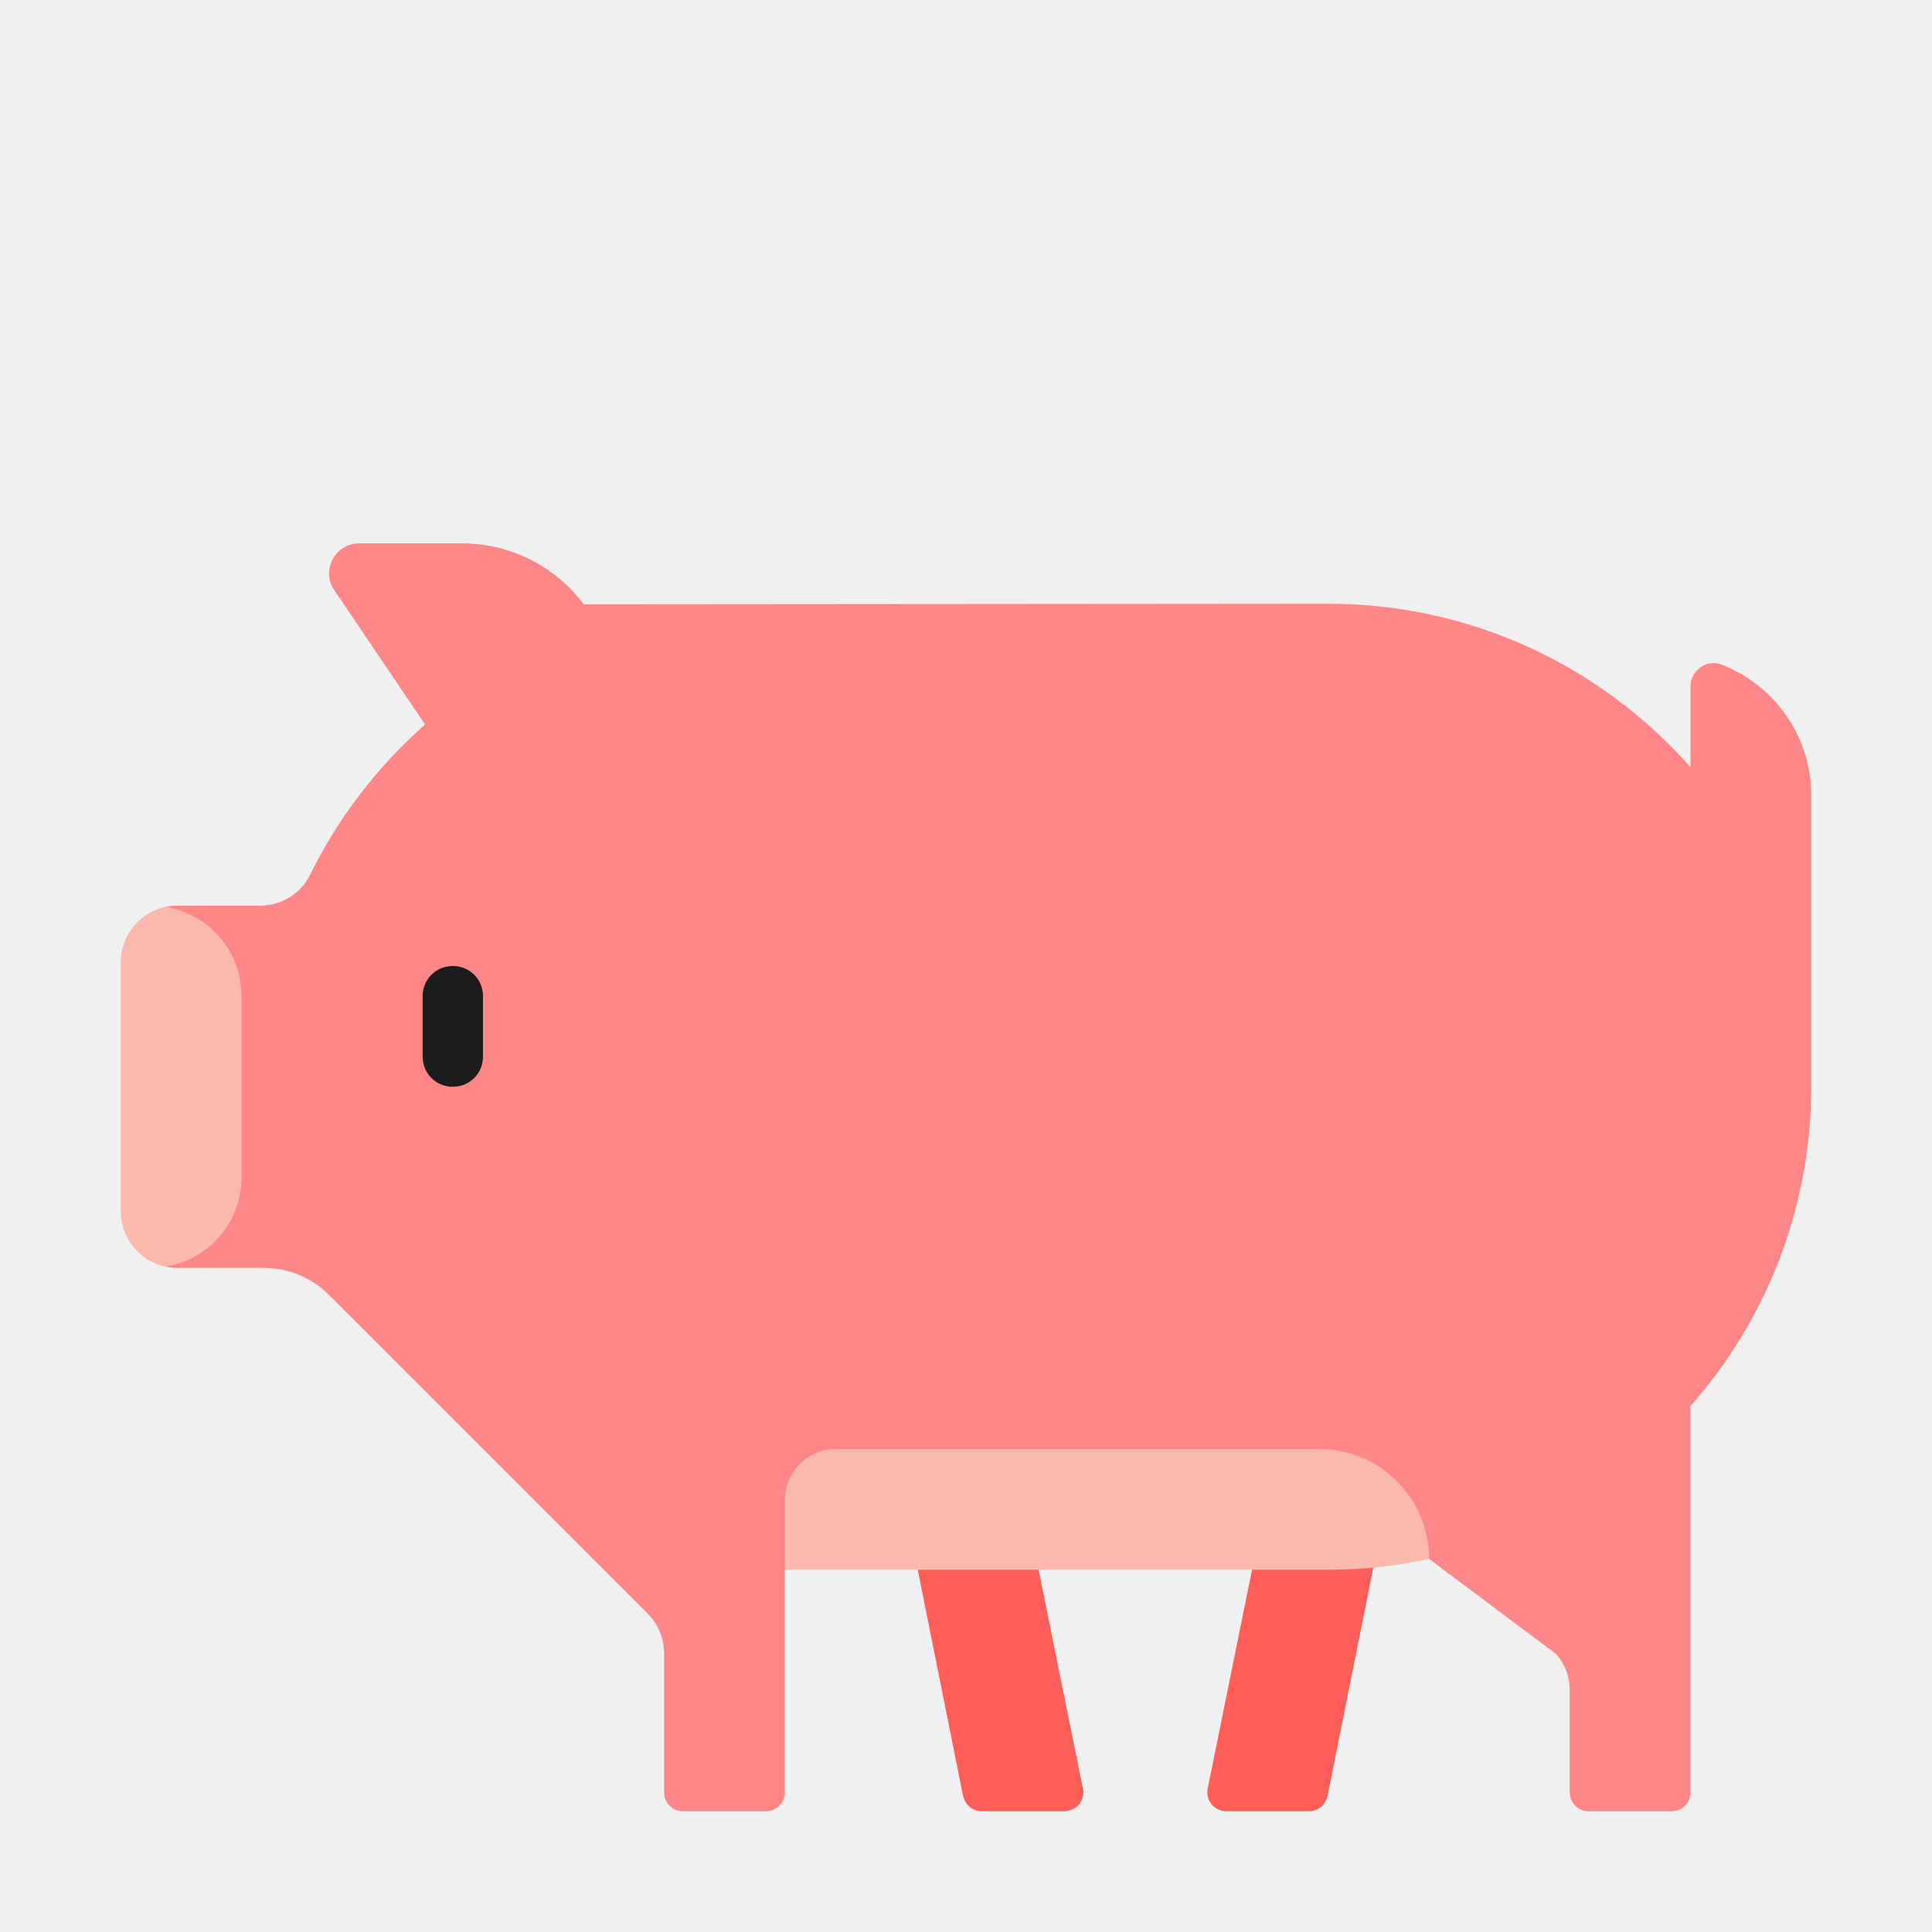
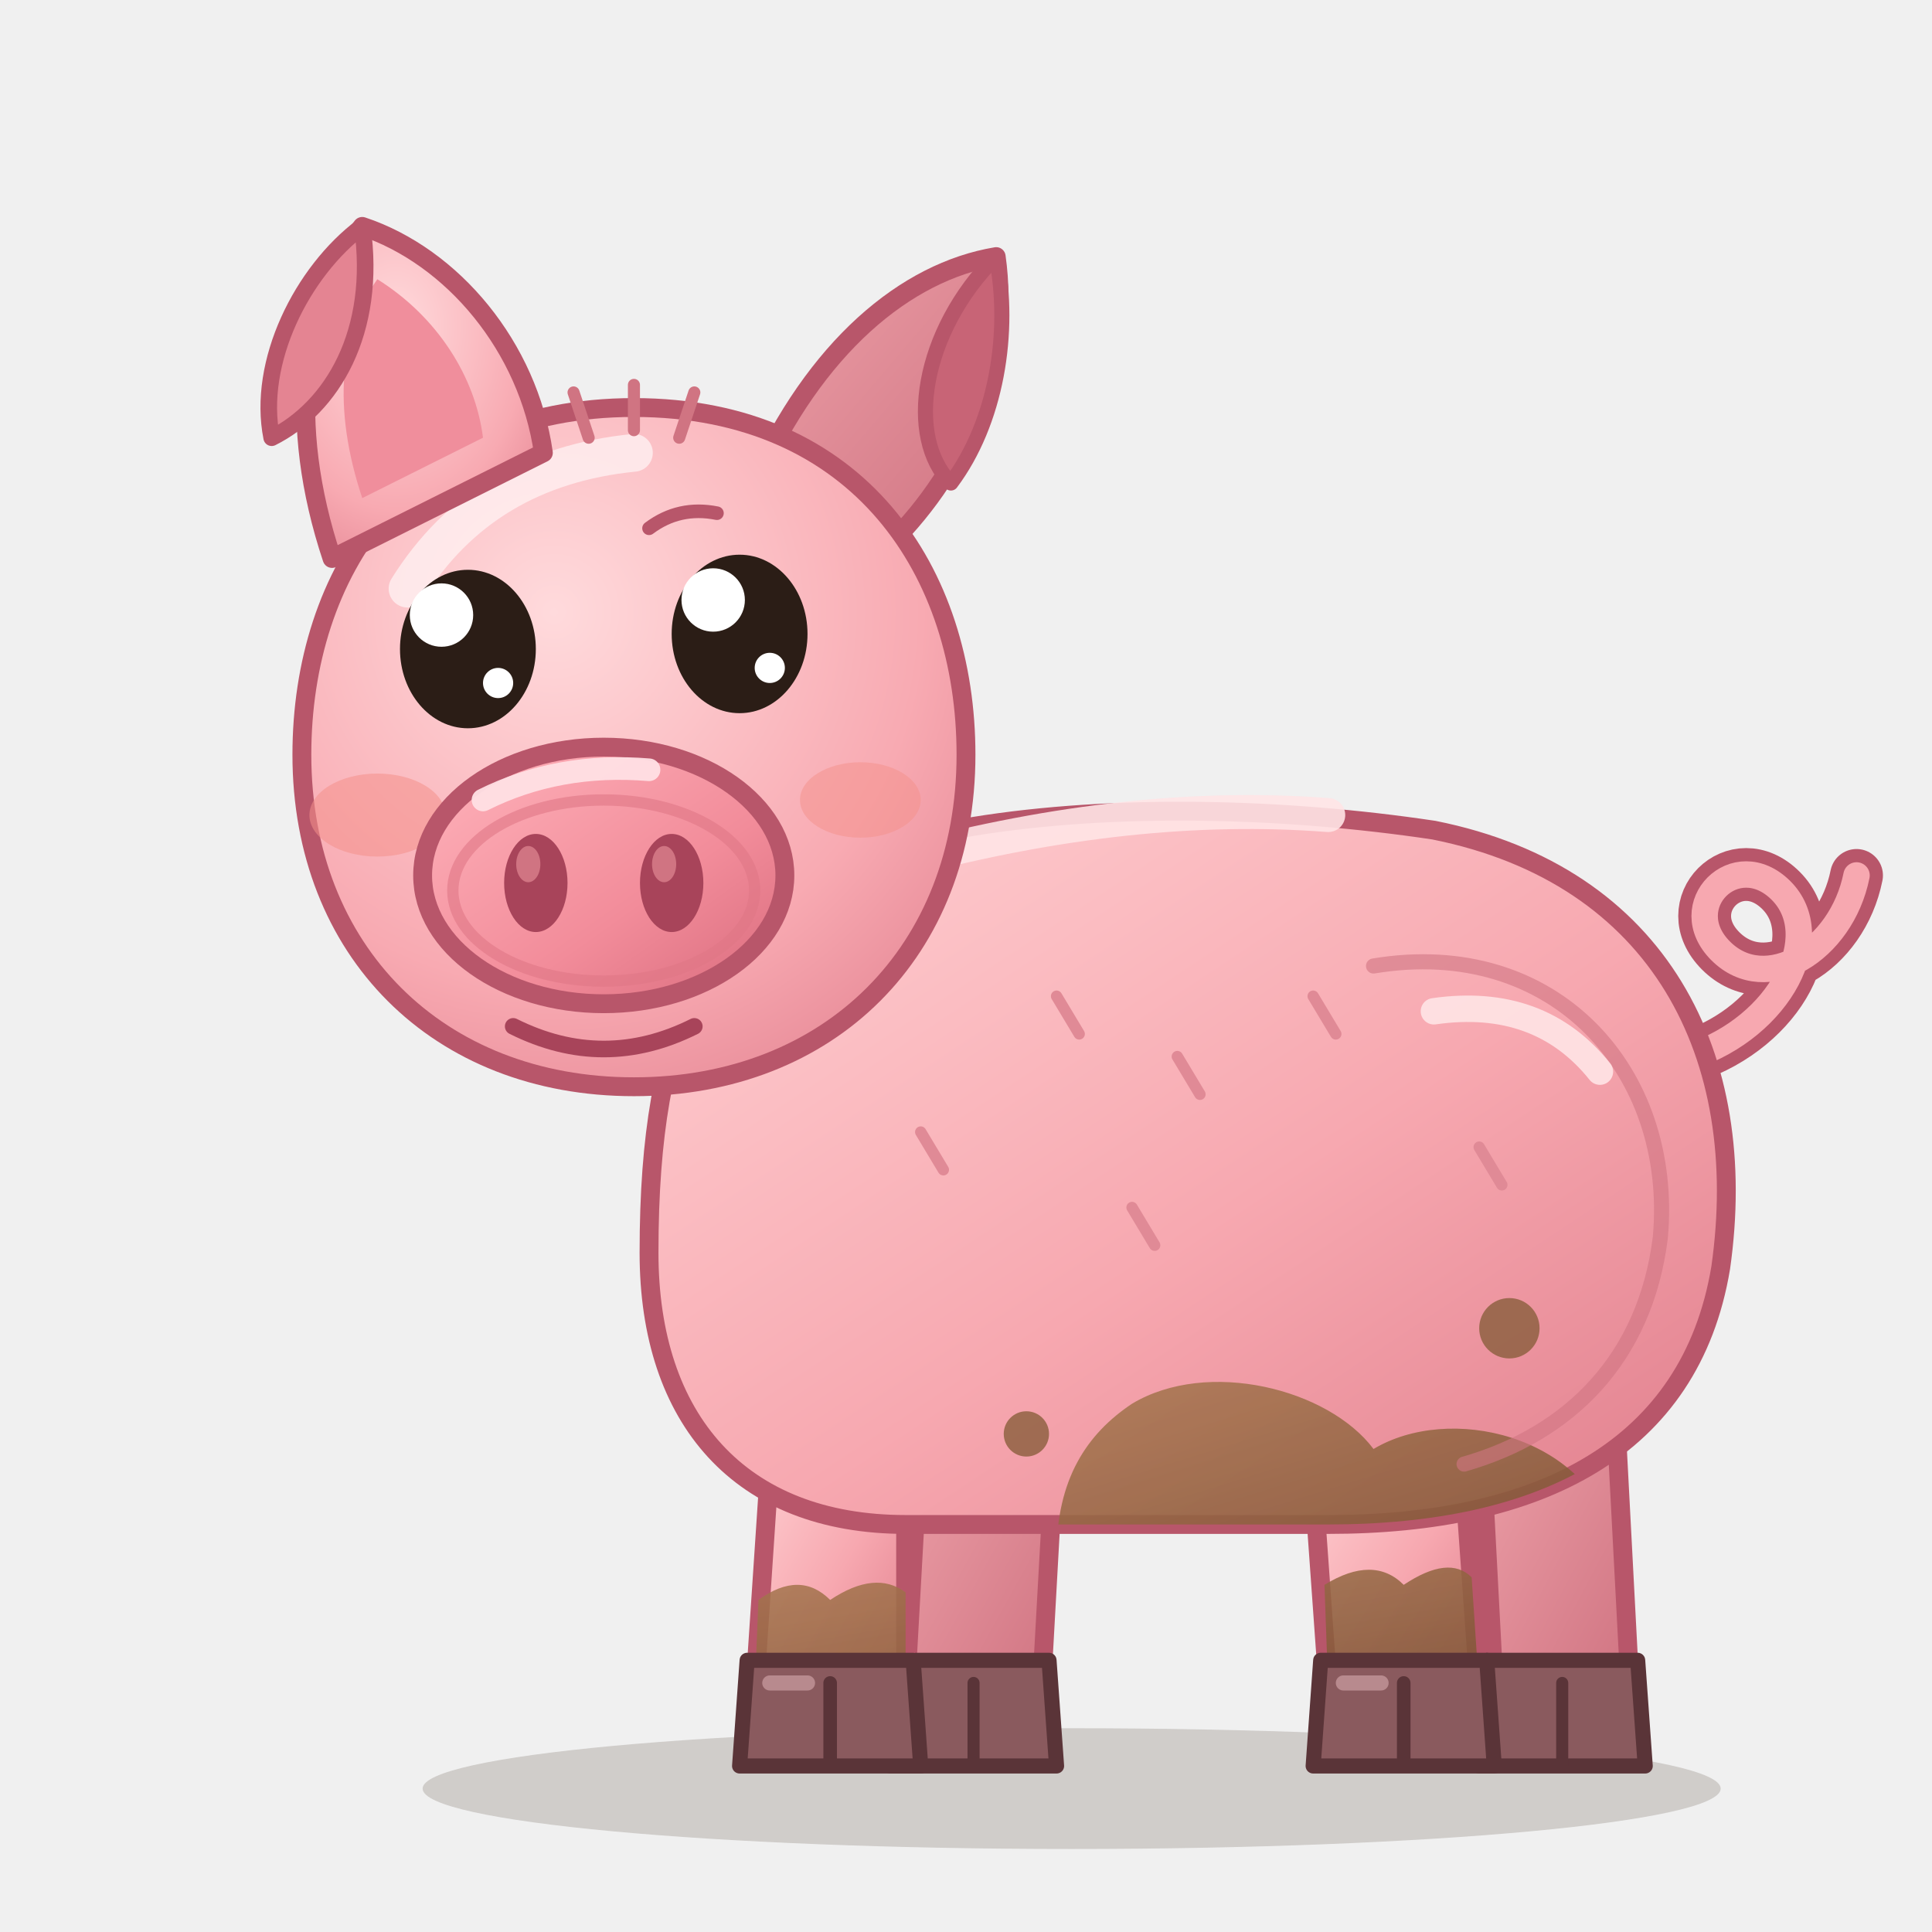
- <svg xmlns="http://www.w3.org/2000/svg" width="32" height="32" viewBox="0 0 32 32" fill="none">
-   <path d="M17 25H15L15.95 29.74C15.98 29.89 16.11 30 16.26 30H17.63C17.82 30 17.97 29.83 17.94 29.64L17 25Z" fill="#FF5E59" />
-   <path d="M20.94 25H22.94L21.99 29.74C21.96 29.89 21.83 30 21.68 30H20.31C20.12 30 19.97 29.83 20 29.64L20.94 25Z" fill="#FF5E59" />
-   <path d="M22 10L9.67 10.01C9.2 9.38 8.45 9 7.66 9H5.95C5.55 9 5.31 9.45 5.54 9.78L7.04 12C6.26 12.69 5.61 13.53 5.14 14.48C4.99 14.8 4.66 15 4.31 15H2.94C2.867 15 2.796 15.008 2.728 15.024L2.726 20.976C2.795 20.992 2.866 21 2.94 21H4.36C4.77 21 5.17 21.16 5.46 21.46L10.73 26.73C10.9 26.9 11 27.14 11 27.39V29.69C11 29.86 11.14 30 11.31 30H12.69C12.86 30 13 29.86 13 29.69V26L18.959 24.898L23.67 25.82L25.78 27.4C25.93 27.58 26 27.78 26 28V29.69C26 29.86 26.14 30 26.31 30H27.69C27.86 30 28 29.86 28 29.69V23.29C29.24 21.88 30 20.03 30 18C30 17.995 30 17.99 30 17.985V13.18C30 12.19 29.39 11.35 28.52 11.01C28.27 10.91 28 11.1 28 11.37V12.707C26.534 11.047 24.39 10 22 10Z" fill="#FF8687" />
-   <path d="M4 16.5V19.5C4 20.25 3.46 20.86 2.74 20.98C2.32 20.89 2 20.51 2 20.06V15.94C2 15.49 2.32 15.11 2.74 15.02C3.46 15.14 4 15.75 4 16.5Z" fill="#FBB8AB" />
-   <path d="M13 26V24.84C13 24.38 13.38 24 13.84 24H21.85C22.85 24 23.67 24.81 23.67 25.82C23.13 25.94 22.57 26 22 26H13Z" fill="#FBB8AB" />
-   <path d="M7.5 18C7.22 18 7 17.78 7 17.5V16.5C7 16.22 7.22 16 7.5 16C7.78 16 8 16.22 8 16.5V17.5C8 17.78 7.78 18 7.5 18Z" fill="#1C1C1C" />
+ <svg xmlns="http://www.w3.org/2000/svg" viewBox="0 0 256 256">
+   <defs>
+     <linearGradient id="porco-pele" x1="0" y1="0" x2="1" y2="1">
+       <stop offset="0" stop-color="#ffd2d4" />
+       <stop offset="0.55" stop-color="#f7a8b0" />
+       <stop offset="1" stop-color="#e07e8c" />
+     </linearGradient>
+     <linearGradient id="porco-pata-tras" x1="0" y1="0" x2="1" y2="1">
+       <stop offset="0" stop-color="#eda0a8" />
+       <stop offset="1" stop-color="#d07482" />
+     </linearGradient>
+     <radialGradient id="porco-cabeca" cx="0.38" cy="0.3" r="0.85">
+       <stop offset="0" stop-color="#ffdadc" />
+       <stop offset="0.65" stop-color="#f8aab2" />
+       <stop offset="1" stop-color="#e48492" />
+     </radialGradient>
+     <linearGradient id="porco-focinho" x1="0" y1="0" x2="1" y2="1">
+       <stop offset="0" stop-color="#ffb4bc" />
+       <stop offset="0.6" stop-color="#f28c9a" />
+       <stop offset="1" stop-color="#d86a7c" />
+     </linearGradient>
+     <linearGradient id="porco-lama" x1="0" y1="0" x2="1" y2="1">
+       <stop offset="0" stop-color="#a8774f" />
+       <stop offset="1" stop-color="#7a5232" />
+     </linearGradient>
+     <clipPath id="porco-clip-corpo">
+       <path d="M92 130 C100 108 150 104 190 110 C220 116 232 140 228 168 C224 192 204 202 176 202 L120 202 C98 202 86 188 86 166 C86 150 88 140 92 130 Z" />
+     </clipPath>
+   </defs>
+   <g id="sombra">
+     <ellipse cx="142" cy="237" rx="86" ry="8" fill="#3b2a1a" opacity="0.18" />
+   </g>
+   <g id="patas-tras" stroke-linejoin="round" stroke-linecap="round">
+     <path d="M122 188 L120 224 L138 224 L140 188 Z" fill="url(#porco-pata-tras)" stroke="#b8566a" stroke-width="2.5" />
+     <path d="M196 186 L198 224 L216 224 L214 186 Z" fill="url(#porco-pata-tras)" stroke="#b8566a" stroke-width="2.5" />
+     <path d="M119 220 L139 220 L140 234 L118 234 Z M197 220 L217 220 L218 234 L196 234 Z" fill="#8a5a5e" stroke="#5a3438" stroke-width="2" />
+     <path d="M129 223 v11 M207 223 v11" stroke="#5a3438" stroke-width="1.6" />
+   </g>
+   <g id="cauda" fill="none" stroke-linecap="round" stroke-linejoin="round">
+     <path d="M224 140 C236 136 242 124 236 118 C230 112 222 120 228 126 C234 132 244 126 246 116" stroke="#b8566a" stroke-width="7" />
+     <path d="M224 140 C236 136 242 124 236 118 C230 112 222 120 228 126 C234 132 244 126 246 116" stroke="#f7a8b0" stroke-width="3.5" />
+   </g>
+   <g id="patas-frente" stroke-linejoin="round" stroke-linecap="round">
+     <path d="M102 190 L100 224 L120 224 L120 190 Z" fill="url(#porco-pele)" />
+     <path d="M102 194 L100 224 L120 224 L120 194" fill="none" stroke="#b8566a" stroke-width="2.5" />
+     <path d="M174 190 L176 224 L196 224 L194 190 Z" fill="url(#porco-pele)" />
+     <path d="M174 196 L176 224 L196 224 L194 196" fill="none" stroke="#b8566a" stroke-width="2.5" />
+     <path d="M100.5 212 Q106 208 110 212 Q116 208 120 211 L120 224 L100 224 Z M175.5 210 Q182 206 186 210 Q192 206 195 209 L196 224 L176 224 Z" fill="url(#porco-lama)" opacity="0.85" />
+     <path d="M99 220 L121 220 L122 234 L98 234 Z M175 220 L197 220 L198 234 L174 234 Z" fill="#8a5a5e" stroke="#5a3438" stroke-width="2" />
+     <path d="M110 223 v11 M186 223 v11" stroke="#5a3438" stroke-width="1.8" />
+     <path d="M102 223 h5 M178 223 h5" stroke="#b88a8e" stroke-width="2" />
+   </g>
+   <g id="corpo" stroke-linejoin="round" stroke-linecap="round">
+     <path d="M92 130 C100 108 150 104 190 110 C220 116 232 140 228 168 C224 192 204 202 176 202 L120 202 C98 202 86 188 86 166 C86 150 88 140 92 130 Z" fill="url(#porco-pele)" stroke="#b8566a" stroke-width="2.5" />
+     <g clip-path="url(#porco-clip-corpo)">
+       <path d="M150 186 C160 180 176 184 182 192 C192 186 210 190 214 204 L140 206 C140 196 144 190 150 186 Z" fill="url(#porco-lama)" opacity="0.85" />
+       <circle cx="200" cy="176" r="4" fill="#8a5e3c" opacity="0.8" />
+       <circle cx="136" cy="190" r="3" fill="#8a5e3c" opacity="0.8" />
+     </g>
+     <path d="M182 128 C206 124 222 142 220 164 C218 180 208 190 194 194" fill="none" stroke="#d07482" stroke-width="2" opacity="0.6" />
+     <path d="M190 134 Q204 132 212 142" fill="none" stroke="#ffe4e6" stroke-width="3.5" opacity="0.9" />
+     <path d="M120 114 Q150 106 176 108" fill="none" stroke="#ffe4e6" stroke-width="4.5" opacity="0.9" />
+     <g fill="none" stroke="#e08a96" stroke-width="1.5">
+       <path d="M140 132 l3 5 M156 140 l3 5 M174 132 l3 5 M196 152 l3 5 M150 160 l3 5 M122 150 l3 5" />
+     </g>
+   </g>
+   <g id="cabeca" stroke-linejoin="round" stroke-linecap="round">
+     <path d="M100 64 C108 46 120 36 132 34 C134 48 128 62 118 72 Z" fill="url(#porco-pata-tras)" stroke="#b8566a" stroke-width="2.5" />
+     <path d="M132 34 C134 44 132 56 126 64 C120 58 122 44 132 34 Z" fill="#c86476" stroke="#b8566a" stroke-width="2" />
+     <path d="M84 54 C114 54 128 76 128 100 C128 126 110 144 84 144 C58 144 40 126 40 100 C40 76 54 54 84 54 Z" fill="url(#porco-cabeca)" stroke="#b8566a" stroke-width="2.5" />
+     <path d="M54 78 Q64 62 84 60" fill="none" stroke="#fff0f1" stroke-width="5" opacity="0.8" />
+     <path d="M78 58 l-2 -6 M84 57 l0 -6 M90 58 l2 -6" fill="none" stroke="#d07482" stroke-width="1.6" />
+     <path d="M44 74 C38 56 40 40 48 30 C60 34 70 46 72 60 Z" fill="url(#porco-cabeca)" stroke="#b8566a" stroke-width="2.5" />
+     <path d="M48 66 C44 54 45 44 50 37 C58 42 63 50 64 58 Z" fill="#f08e9c" />
+     <path d="M48 30 C40 36 34 48 36 58 C44 54 50 44 48 30 Z" fill="#e48492" stroke="#b8566a" stroke-width="2.2" />
+     <ellipse cx="50" cy="108" rx="9" ry="5.5" fill="#f4908a" opacity="0.55" />
+     <ellipse cx="114" cy="106" rx="8" ry="5" fill="#f4908a" opacity="0.5" />
+     <ellipse cx="80" cy="116" rx="24" ry="17" fill="url(#porco-focinho)" stroke="#b8566a" stroke-width="2.5" />
+     <ellipse cx="80" cy="118" rx="20" ry="12" fill="none" stroke="#e07686" stroke-width="1.5" opacity="0.6" />
+     <ellipse cx="71" cy="117" rx="4.2" ry="6.5" fill="#a8445a" />
+     <ellipse cx="89" cy="117" rx="4.2" ry="6.5" fill="#a8445a" />
+     <ellipse cx="70" cy="114.5" rx="1.6" ry="2.4" fill="#d07482" />
+     <ellipse cx="88" cy="114.5" rx="1.6" ry="2.4" fill="#d07482" />
+     <path d="M64 106 Q74 101 86 102" fill="none" stroke="#ffe0e4" stroke-width="3" opacity="0.95" />
+     <path d="M68 136 Q80 142 92 136" fill="none" stroke="#a8445a" stroke-width="2.2" />
+   </g>
+   <g id="olhos">
+     <ellipse cx="62" cy="86" rx="9" ry="10.5" fill="#2b1d16" />
+     <ellipse cx="98" cy="84" rx="9" ry="10.5" fill="#2b1d16" />
+     <circle cx="58.5" cy="81.5" r="4.2" fill="#fff" />
+     <circle cx="66" cy="90.5" r="2" fill="#fff" />
+     <circle cx="94.5" cy="79.5" r="4.2" fill="#fff" />
+     <circle cx="102" cy="88.5" r="2" fill="#fff" />
+     <path d="M86 70 q4 -3 9 -2" fill="none" stroke="#b8566a" stroke-width="1.8" stroke-linecap="round" />
+   </g>
</svg>
